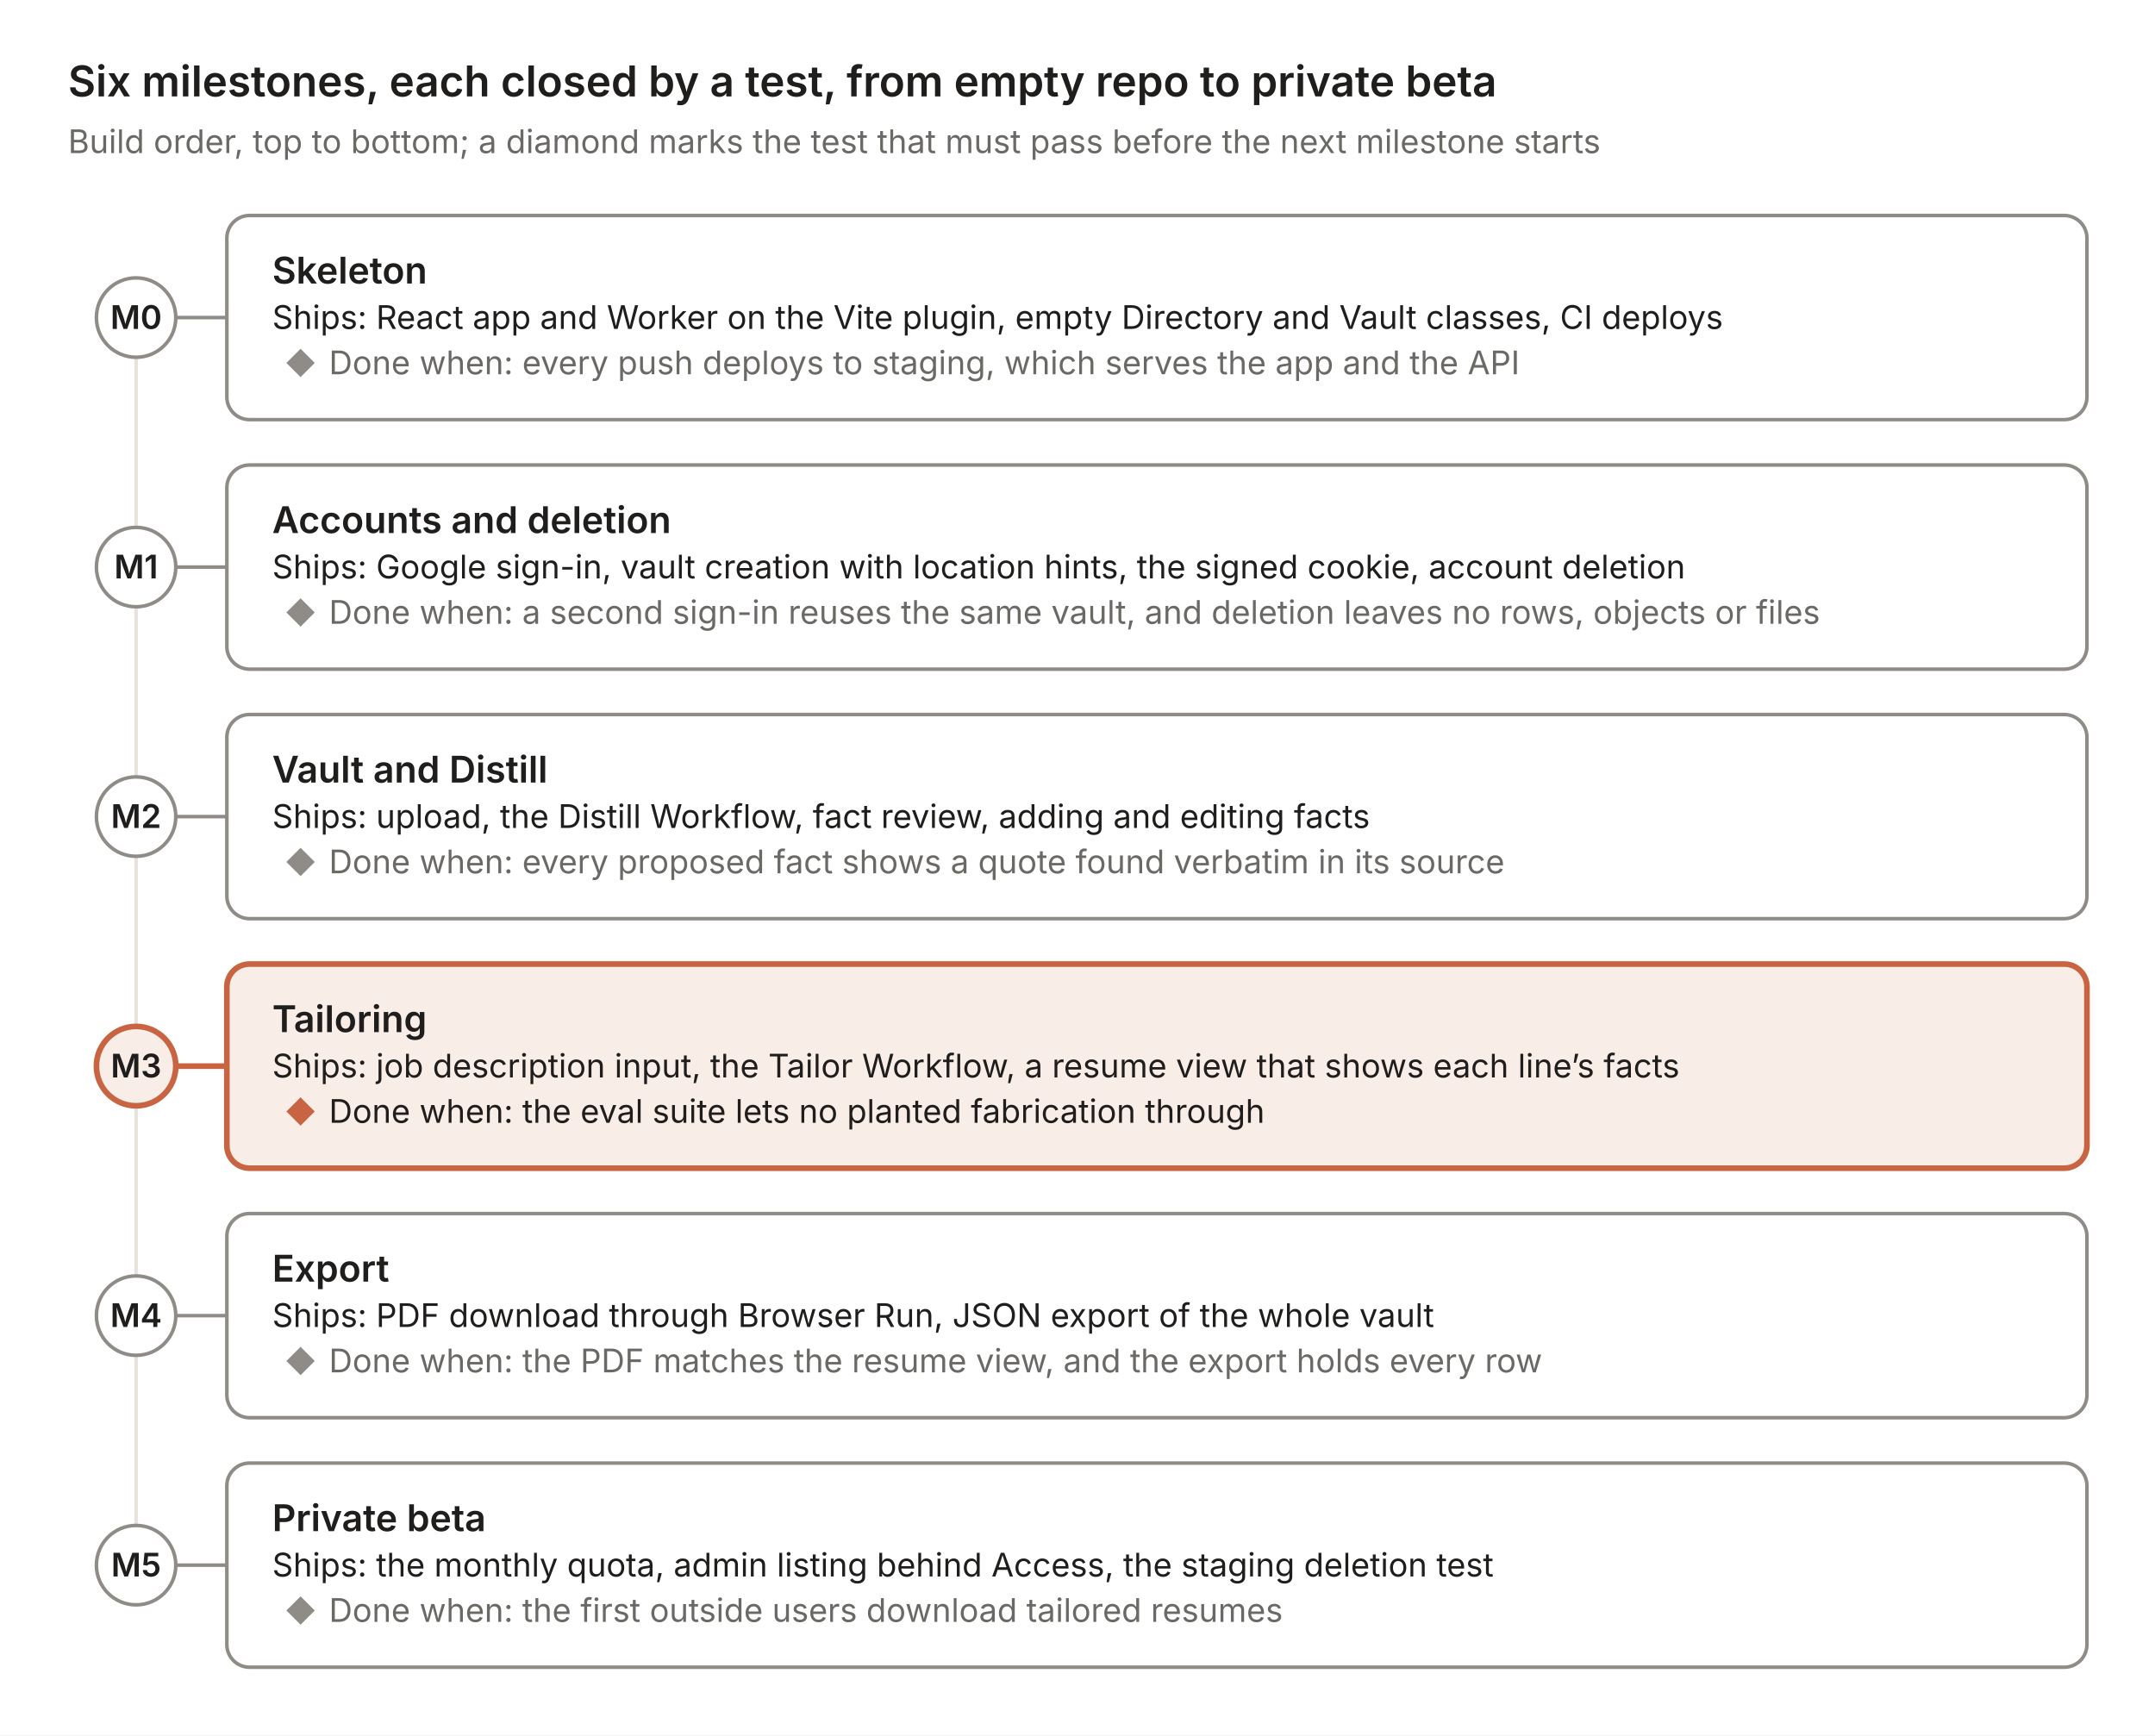
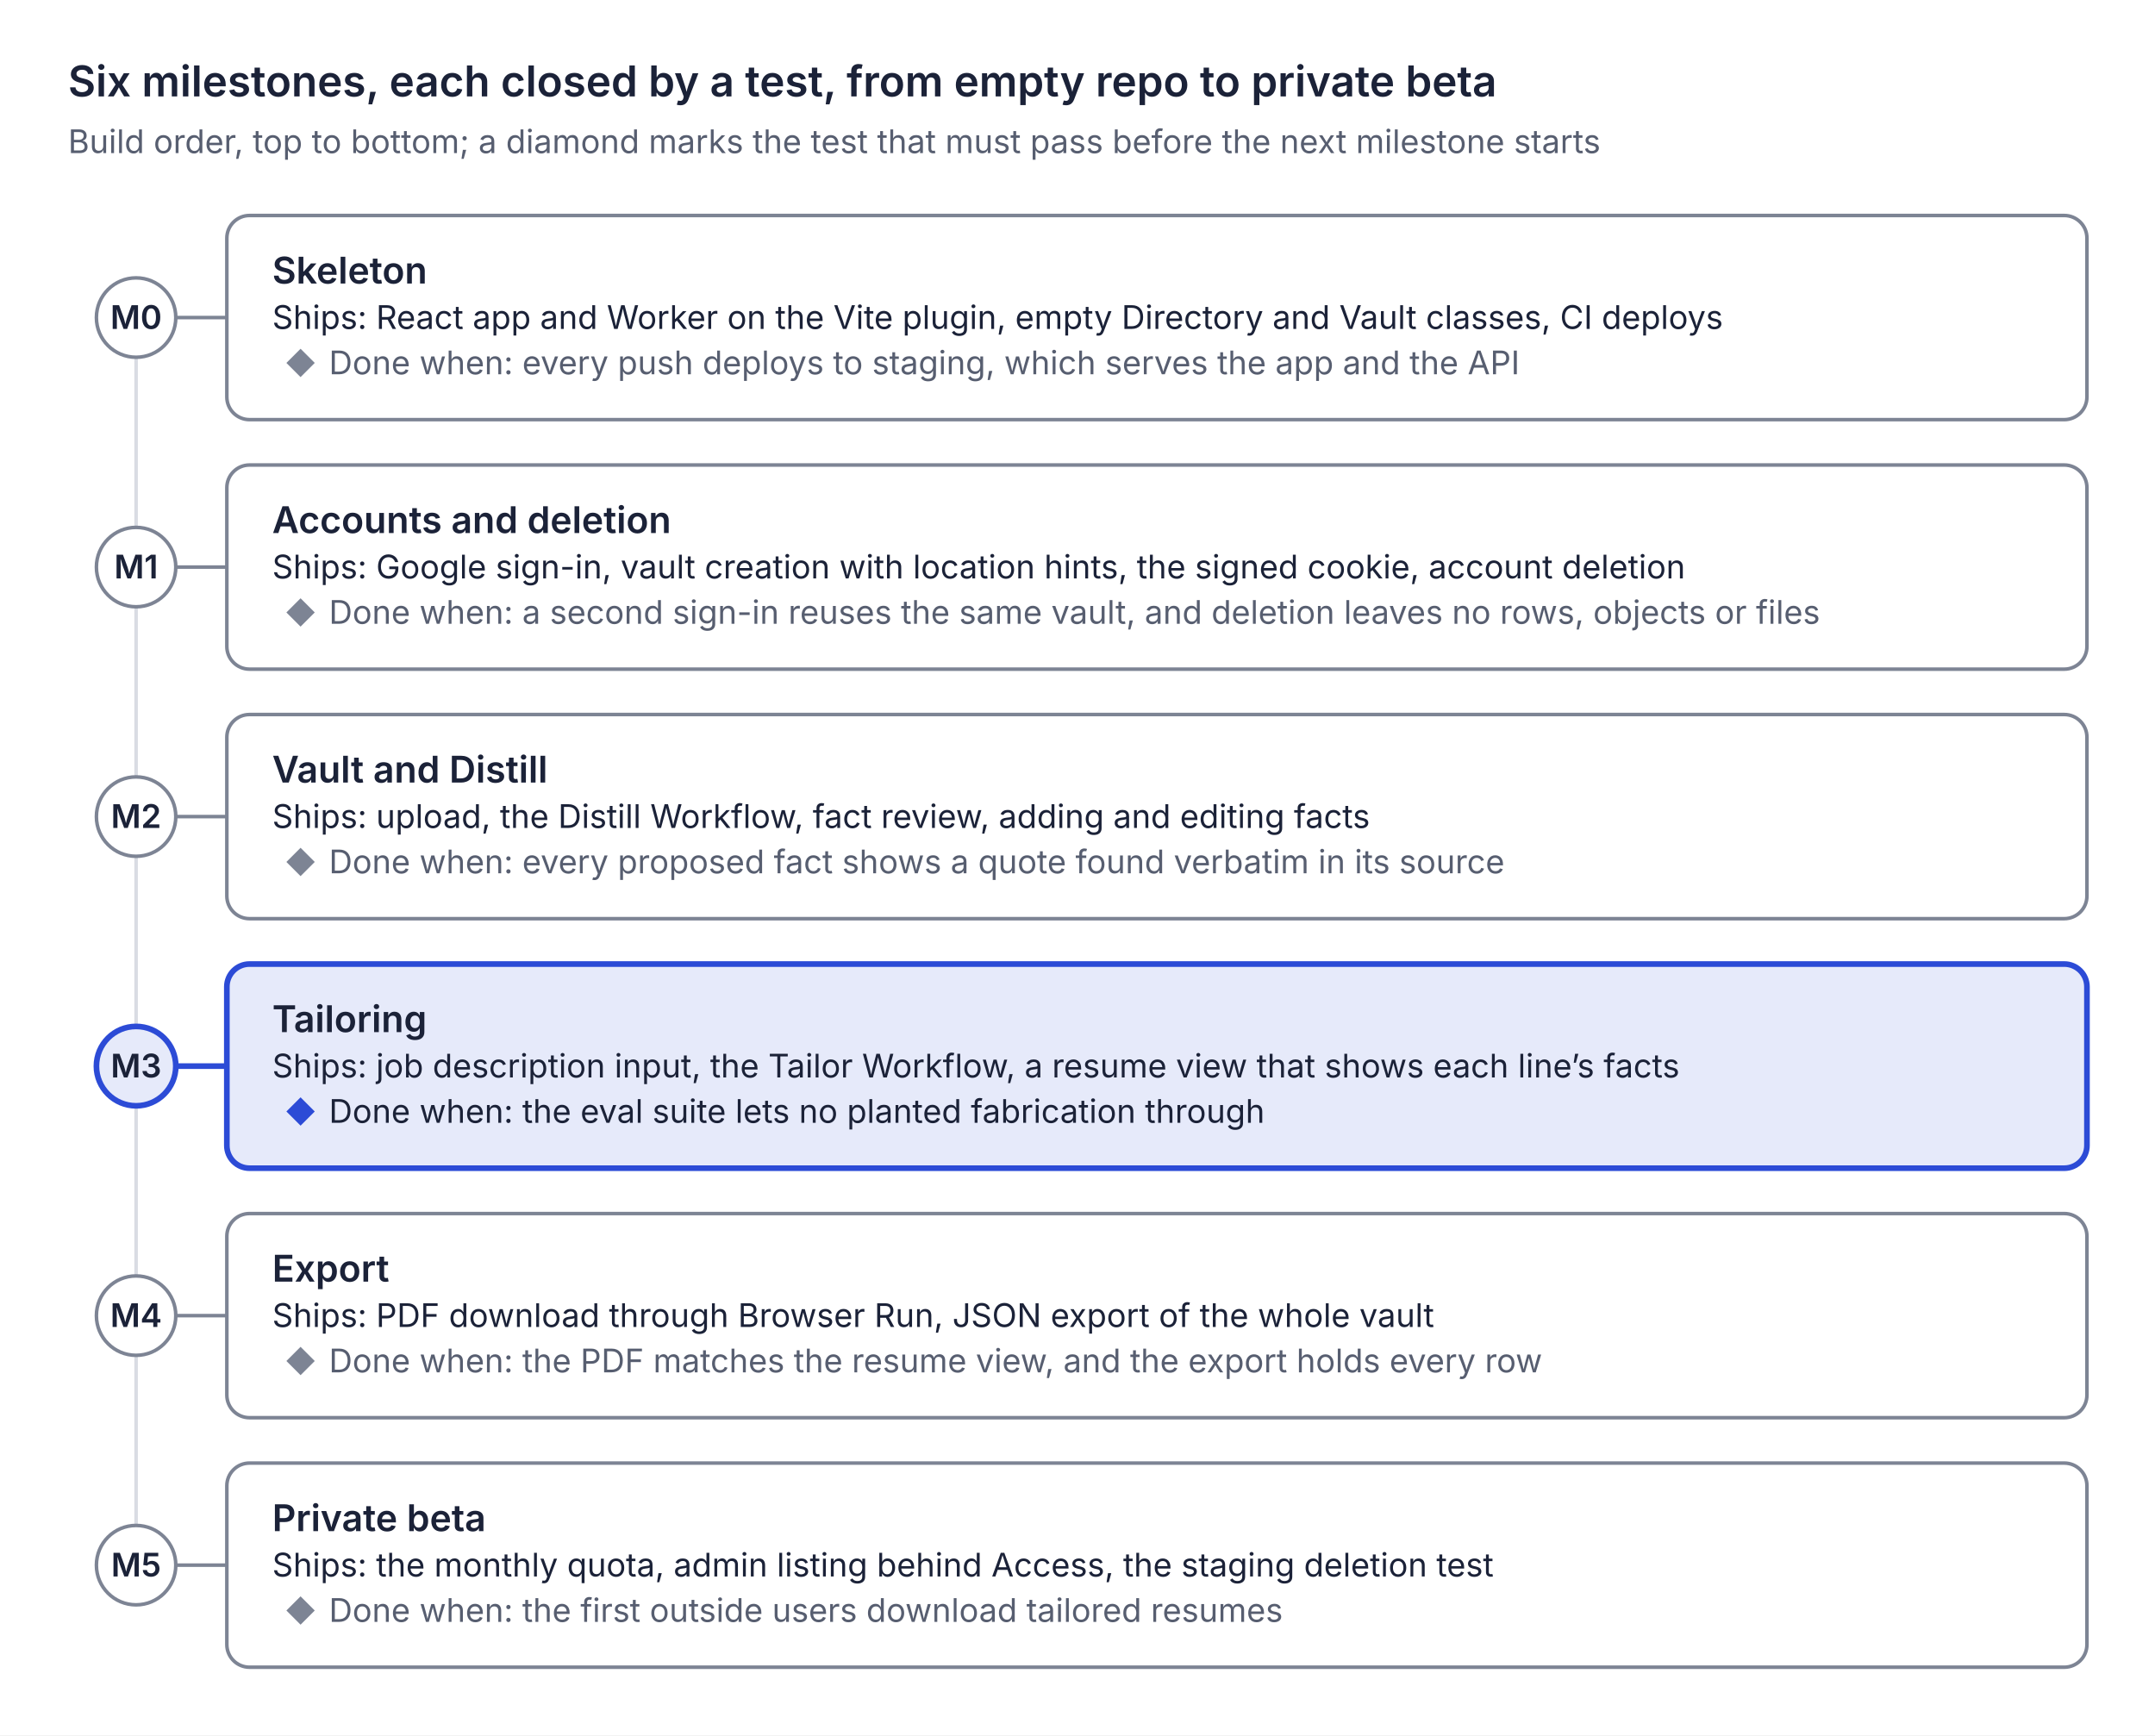
- <svg xmlns="http://www.w3.org/2000/svg" viewBox="0 0 760 612" role="img" aria-label="Six milestones, each closed by a test, from empty repo to private beta" font-size="13" font-family="Inter, -apple-system, 'Segoe UI', Helvetica, Arial, sans-serif">
+ <svg xmlns="http://www.w3.org/2000/svg" viewBox="0 0 760 612" role="img" aria-label="Six milestones, each closed by a test, from empty repo to private beta" font-size="13" font-family="'Schibsted Grotesk', Inter, -apple-system, 'Segoe UI', Helvetica, Arial, sans-serif">
  <rect x="0" y="0" width="760" height="612" fill="#ffffff" />
-   <text x="24" y="34" font-size="15" font-weight="600" fill="#1f1e1d">Six milestones, each closed by a test, from empty repo to private beta</text>
-   <text x="24" y="54" font-size="11.5" fill="#6b6966">Build order, top to bottom; a diamond marks the test that must pass before the next milestone starts</text>
-   <g stroke="#e6e3de" stroke-width="1.25">
+   <text x="24" y="34" font-size="15" font-weight="600" fill="#1b2238">Six milestones, each closed by a test, from empty repo to private beta</text>
+   <text x="24" y="54" font-size="11.5" fill="#575e70">Build order, top to bottom; a diamond marks the test that must pass before the next milestone starts</text>
+   <g stroke="#d9dce3" stroke-width="1.25">
    <line x1="48" x2="48" y1="126" y2="186" />
    <line x1="48" x2="48" y1="214" y2="274" />
    <line x1="48" x2="48" y1="302" y2="362" />
    <line x1="48" x2="48" y1="390" y2="450" />
    <line x1="48" x2="48" y1="478" y2="538" />
  </g>
  <g>
    <g>
-       <line x1="62" x2="80" y1="112" y2="112" stroke="#8f8c87" stroke-width="1.25" />
-       <circle cx="48" cy="112" r="14" fill="none" fill-opacity="1" stroke="#8f8c87" stroke-width="1.25" />
-       <rect x="80" y="76" width="656" height="72" rx="8" fill="none" fill-opacity="1" stroke="#8f8c87" stroke-width="1.25" />
-       <path d="M101 128l5 -5l5 5l-5 5z" fill="#8f8c87" />
+       <line x1="62" x2="80" y1="112" y2="112" stroke="#7d8494" stroke-width="1.25" />
+       <circle cx="48" cy="112" r="14" fill="none" fill-opacity="1" stroke="#7d8494" stroke-width="1.25" />
+       <rect x="80" y="76" width="656" height="72" rx="8" fill="none" fill-opacity="1" stroke="#7d8494" stroke-width="1.25" />
+       <path d="M101 128l5 -5l5 5l-5 5z" fill="#7d8494" />
    </g>
-     <text x="48" y="116" text-anchor="middle" font-size="11.5" font-weight="600" fill="#1f1e1d">M0</text>
-     <text x="96" y="100" font-weight="600" fill="#1f1e1d">Skeleton</text>
-     <text x="96" y="116" font-size="11.5" fill="#1f1e1d">Ships: React app and Worker on the Vite plugin, empty Directory and Vault classes, CI deploys</text>
-     <text x="116" y="132" font-size="11.5" fill="#6b6966">Done when: every push deploys to staging, which serves the app and the API</text>
+     <text x="48" y="116" text-anchor="middle" font-size="11.5" font-weight="600" fill="#1b2238">M0</text>
+     <text x="96" y="100" font-weight="600" fill="#1b2238">Skeleton</text>
+     <text x="96" y="116" font-size="11.5" fill="#1b2238">Ships: React app and Worker on the Vite plugin, empty Directory and Vault classes, CI deploys</text>
+     <text x="116" y="132" font-size="11.5" fill="#575e70">Done when: every push deploys to staging, which serves the app and the API</text>
  </g>
  <g>
    <g>
-       <line x1="62" x2="80" y1="200" y2="200" stroke="#8f8c87" stroke-width="1.25" />
-       <circle cx="48" cy="200" r="14" fill="none" fill-opacity="1" stroke="#8f8c87" stroke-width="1.25" />
-       <rect x="80" y="164" width="656" height="72" rx="8" fill="none" fill-opacity="1" stroke="#8f8c87" stroke-width="1.25" />
-       <path d="M101 216l5 -5l5 5l-5 5z" fill="#8f8c87" />
+       <line x1="62" x2="80" y1="200" y2="200" stroke="#7d8494" stroke-width="1.25" />
+       <circle cx="48" cy="200" r="14" fill="none" fill-opacity="1" stroke="#7d8494" stroke-width="1.25" />
+       <rect x="80" y="164" width="656" height="72" rx="8" fill="none" fill-opacity="1" stroke="#7d8494" stroke-width="1.25" />
+       <path d="M101 216l5 -5l5 5l-5 5z" fill="#7d8494" />
    </g>
-     <text x="48" y="204" text-anchor="middle" font-size="11.5" font-weight="600" fill="#1f1e1d">M1</text>
-     <text x="96" y="188" font-weight="600" fill="#1f1e1d">Accounts and deletion</text>
-     <text x="96" y="204" font-size="11.5" fill="#1f1e1d">Ships: Google sign-in, vault creation with location hints, the signed cookie, account deletion</text>
-     <text x="116" y="220" font-size="11.5" fill="#6b6966">Done when: a second sign-in reuses the same vault, and deletion leaves no rows, objects or files</text>
+     <text x="48" y="204" text-anchor="middle" font-size="11.5" font-weight="600" fill="#1b2238">M1</text>
+     <text x="96" y="188" font-weight="600" fill="#1b2238">Accounts and deletion</text>
+     <text x="96" y="204" font-size="11.5" fill="#1b2238">Ships: Google sign-in, vault creation with location hints, the signed cookie, account deletion</text>
+     <text x="116" y="220" font-size="11.5" fill="#575e70">Done when: a second sign-in reuses the same vault, and deletion leaves no rows, objects or files</text>
  </g>
  <g>
    <g>
-       <line x1="62" x2="80" y1="288" y2="288" stroke="#8f8c87" stroke-width="1.25" />
-       <circle cx="48" cy="288" r="14" fill="none" fill-opacity="1" stroke="#8f8c87" stroke-width="1.25" />
-       <rect x="80" y="252" width="656" height="72" rx="8" fill="none" fill-opacity="1" stroke="#8f8c87" stroke-width="1.25" />
-       <path d="M101 304l5 -5l5 5l-5 5z" fill="#8f8c87" />
+       <line x1="62" x2="80" y1="288" y2="288" stroke="#7d8494" stroke-width="1.25" />
+       <circle cx="48" cy="288" r="14" fill="none" fill-opacity="1" stroke="#7d8494" stroke-width="1.25" />
+       <rect x="80" y="252" width="656" height="72" rx="8" fill="none" fill-opacity="1" stroke="#7d8494" stroke-width="1.25" />
+       <path d="M101 304l5 -5l5 5l-5 5z" fill="#7d8494" />
    </g>
-     <text x="48" y="292" text-anchor="middle" font-size="11.5" font-weight="600" fill="#1f1e1d">M2</text>
-     <text x="96" y="276" font-weight="600" fill="#1f1e1d">Vault and Distill</text>
-     <text x="96" y="292" font-size="11.5" fill="#1f1e1d">Ships: upload, the Distill Workflow, fact review, adding and editing facts</text>
-     <text x="116" y="308" font-size="11.5" fill="#6b6966">Done when: every proposed fact shows a quote found verbatim in its source</text>
+     <text x="48" y="292" text-anchor="middle" font-size="11.5" font-weight="600" fill="#1b2238">M2</text>
+     <text x="96" y="276" font-weight="600" fill="#1b2238">Vault and Distill</text>
+     <text x="96" y="292" font-size="11.5" fill="#1b2238">Ships: upload, the Distill Workflow, fact review, adding and editing facts</text>
+     <text x="116" y="308" font-size="11.5" fill="#575e70">Done when: every proposed fact shows a quote found verbatim in its source</text>
  </g>
  <g>
    <g>
-       <line x1="62" x2="80" y1="376" y2="376" stroke="#c96442" stroke-width="2" />
-       <circle cx="48" cy="376" r="14" fill="#c96442" fill-opacity="0.12" stroke="#c96442" stroke-width="2" />
-       <rect x="80" y="340" width="656" height="72" rx="8" fill="#c96442" fill-opacity="0.12" stroke="#c96442" stroke-width="2" />
-       <path d="M101 392l5 -5l5 5l-5 5z" fill="#c96442" />
+       <line x1="62" x2="80" y1="376" y2="376" stroke="#2c4bd6" stroke-width="2" />
+       <circle cx="48" cy="376" r="14" fill="#2c4bd6" fill-opacity="0.12" stroke="#2c4bd6" stroke-width="2" />
+       <rect x="80" y="340" width="656" height="72" rx="8" fill="#2c4bd6" fill-opacity="0.12" stroke="#2c4bd6" stroke-width="2" />
+       <path d="M101 392l5 -5l5 5l-5 5z" fill="#2c4bd6" />
    </g>
-     <text x="48" y="380" text-anchor="middle" font-size="11.5" font-weight="600" fill="#1f1e1d">M3</text>
-     <text x="96" y="364" font-weight="600" fill="#1f1e1d">Tailoring</text>
-     <text x="96" y="380" font-size="11.5" fill="#1f1e1d">Ships: job description input, the Tailor Workflow, a resume view that shows each line’s facts</text>
-     <text x="116" y="396" font-size="11.5" fill="#1f1e1d">Done when: the eval suite lets no planted fabrication through</text>
+     <text x="48" y="380" text-anchor="middle" font-size="11.5" font-weight="600" fill="#1b2238">M3</text>
+     <text x="96" y="364" font-weight="600" fill="#1b2238">Tailoring</text>
+     <text x="96" y="380" font-size="11.5" fill="#1b2238">Ships: job description input, the Tailor Workflow, a resume view that shows each line’s facts</text>
+     <text x="116" y="396" font-size="11.5" fill="#1b2238">Done when: the eval suite lets no planted fabrication through</text>
  </g>
  <g>
    <g>
-       <line x1="62" x2="80" y1="464" y2="464" stroke="#8f8c87" stroke-width="1.25" />
-       <circle cx="48" cy="464" r="14" fill="none" fill-opacity="1" stroke="#8f8c87" stroke-width="1.25" />
-       <rect x="80" y="428" width="656" height="72" rx="8" fill="none" fill-opacity="1" stroke="#8f8c87" stroke-width="1.25" />
-       <path d="M101 480l5 -5l5 5l-5 5z" fill="#8f8c87" />
+       <line x1="62" x2="80" y1="464" y2="464" stroke="#7d8494" stroke-width="1.25" />
+       <circle cx="48" cy="464" r="14" fill="none" fill-opacity="1" stroke="#7d8494" stroke-width="1.25" />
+       <rect x="80" y="428" width="656" height="72" rx="8" fill="none" fill-opacity="1" stroke="#7d8494" stroke-width="1.25" />
+       <path d="M101 480l5 -5l5 5l-5 5z" fill="#7d8494" />
    </g>
-     <text x="48" y="468" text-anchor="middle" font-size="11.5" font-weight="600" fill="#1f1e1d">M4</text>
-     <text x="96" y="452" font-weight="600" fill="#1f1e1d">Export</text>
-     <text x="96" y="468" font-size="11.5" fill="#1f1e1d">Ships: PDF download through Browser Run, JSON export of the whole vault</text>
-     <text x="116" y="484" font-size="11.5" fill="#6b6966">Done when: the PDF matches the resume view, and the export holds every row</text>
+     <text x="48" y="468" text-anchor="middle" font-size="11.5" font-weight="600" fill="#1b2238">M4</text>
+     <text x="96" y="452" font-weight="600" fill="#1b2238">Export</text>
+     <text x="96" y="468" font-size="11.5" fill="#1b2238">Ships: PDF download through Browser Run, JSON export of the whole vault</text>
+     <text x="116" y="484" font-size="11.5" fill="#575e70">Done when: the PDF matches the resume view, and the export holds every row</text>
  </g>
  <g>
    <g>
-       <line x1="62" x2="80" y1="552" y2="552" stroke="#8f8c87" stroke-width="1.25" />
-       <circle cx="48" cy="552" r="14" fill="none" fill-opacity="1" stroke="#8f8c87" stroke-width="1.25" />
-       <rect x="80" y="516" width="656" height="72" rx="8" fill="none" fill-opacity="1" stroke="#8f8c87" stroke-width="1.25" />
-       <path d="M101 568l5 -5l5 5l-5 5z" fill="#8f8c87" />
+       <line x1="62" x2="80" y1="552" y2="552" stroke="#7d8494" stroke-width="1.25" />
+       <circle cx="48" cy="552" r="14" fill="none" fill-opacity="1" stroke="#7d8494" stroke-width="1.25" />
+       <rect x="80" y="516" width="656" height="72" rx="8" fill="none" fill-opacity="1" stroke="#7d8494" stroke-width="1.25" />
+       <path d="M101 568l5 -5l5 5l-5 5z" fill="#7d8494" />
    </g>
-     <text x="48" y="556" text-anchor="middle" font-size="11.5" font-weight="600" fill="#1f1e1d">M5</text>
-     <text x="96" y="540" font-weight="600" fill="#1f1e1d">Private beta</text>
-     <text x="96" y="556" font-size="11.5" fill="#1f1e1d">Ships: the monthly quota, admin listing behind Access, the staging deletion test</text>
-     <text x="116" y="572" font-size="11.5" fill="#6b6966">Done when: the first outside users download tailored resumes</text>
+     <text x="48" y="556" text-anchor="middle" font-size="11.5" font-weight="600" fill="#1b2238">M5</text>
+     <text x="96" y="540" font-weight="600" fill="#1b2238">Private beta</text>
+     <text x="96" y="556" font-size="11.5" fill="#1b2238">Ships: the monthly quota, admin listing behind Access, the staging deletion test</text>
+     <text x="116" y="572" font-size="11.5" fill="#575e70">Done when: the first outside users download tailored resumes</text>
  </g>
</svg>
